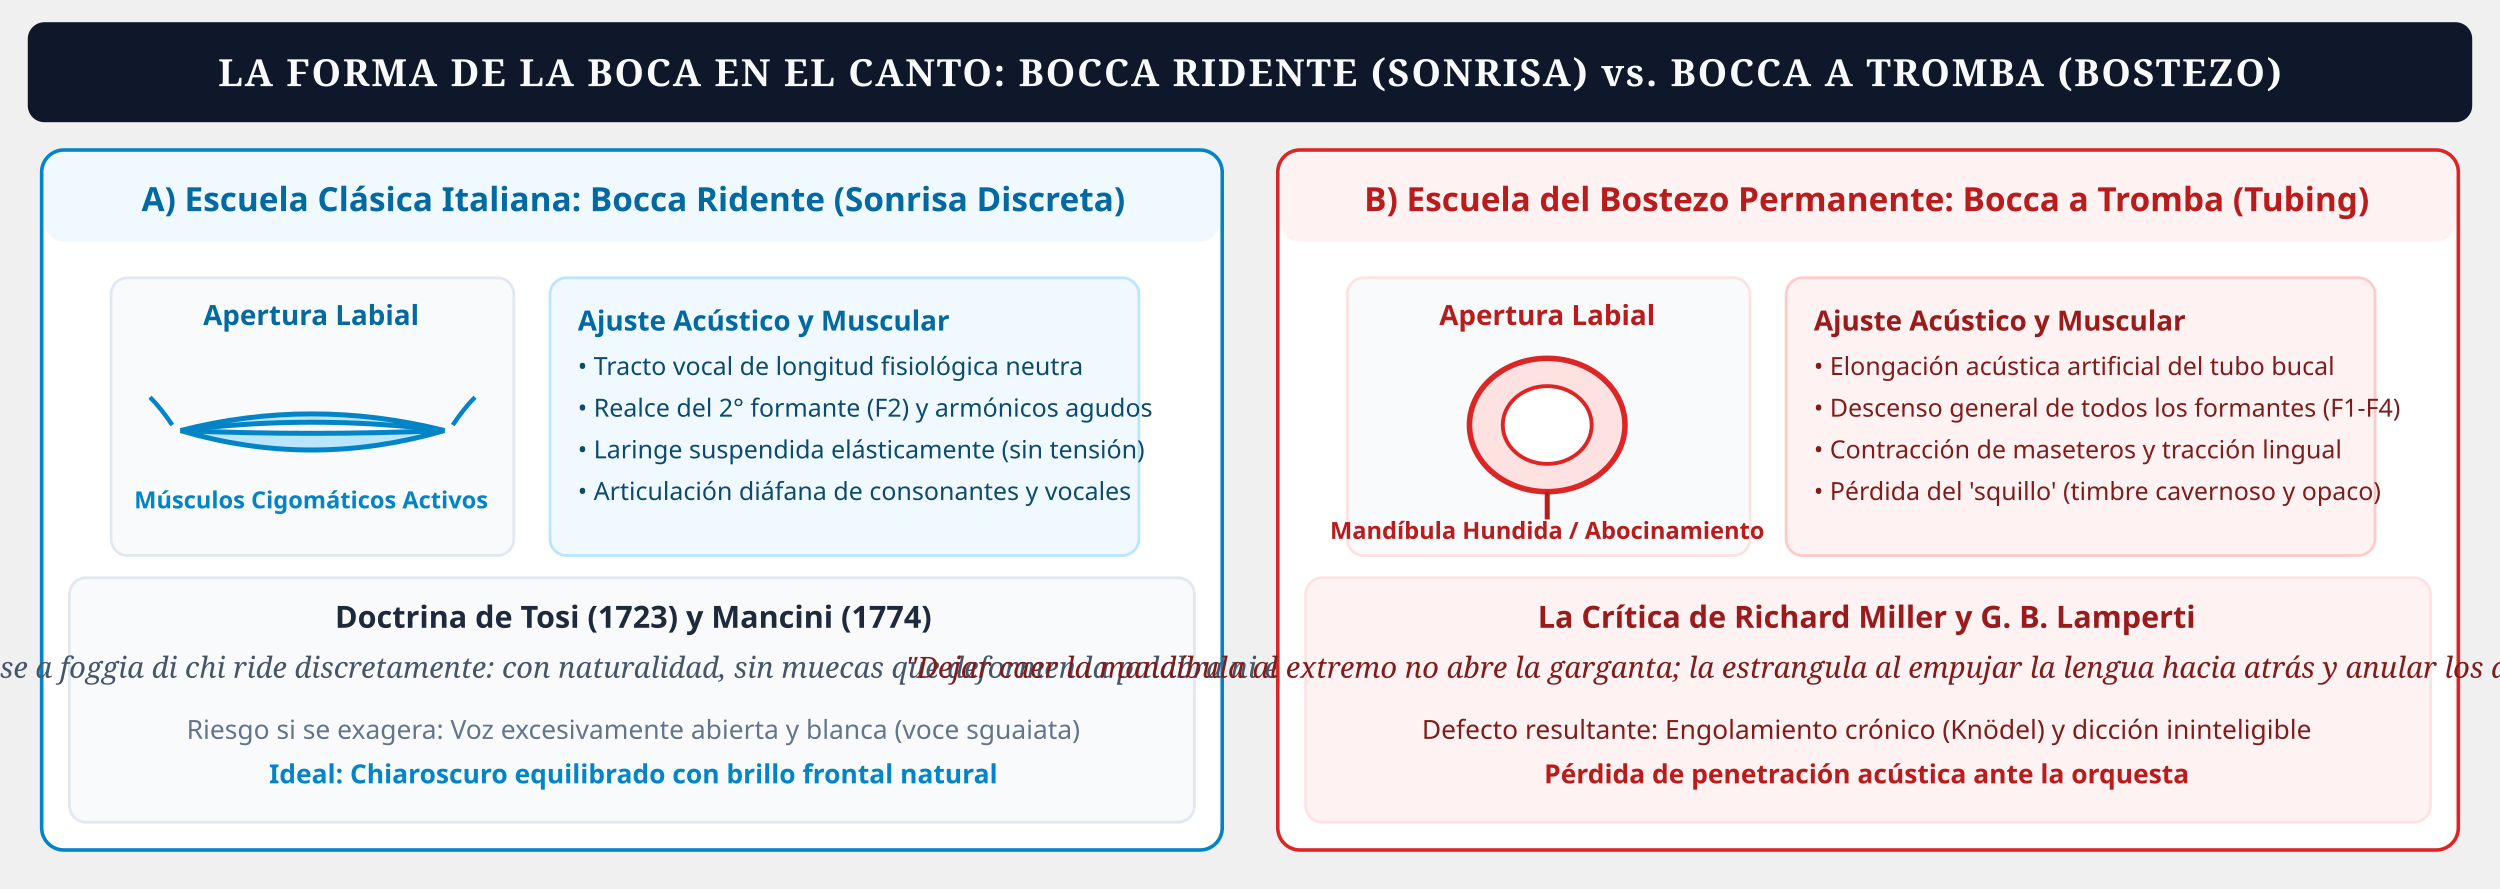
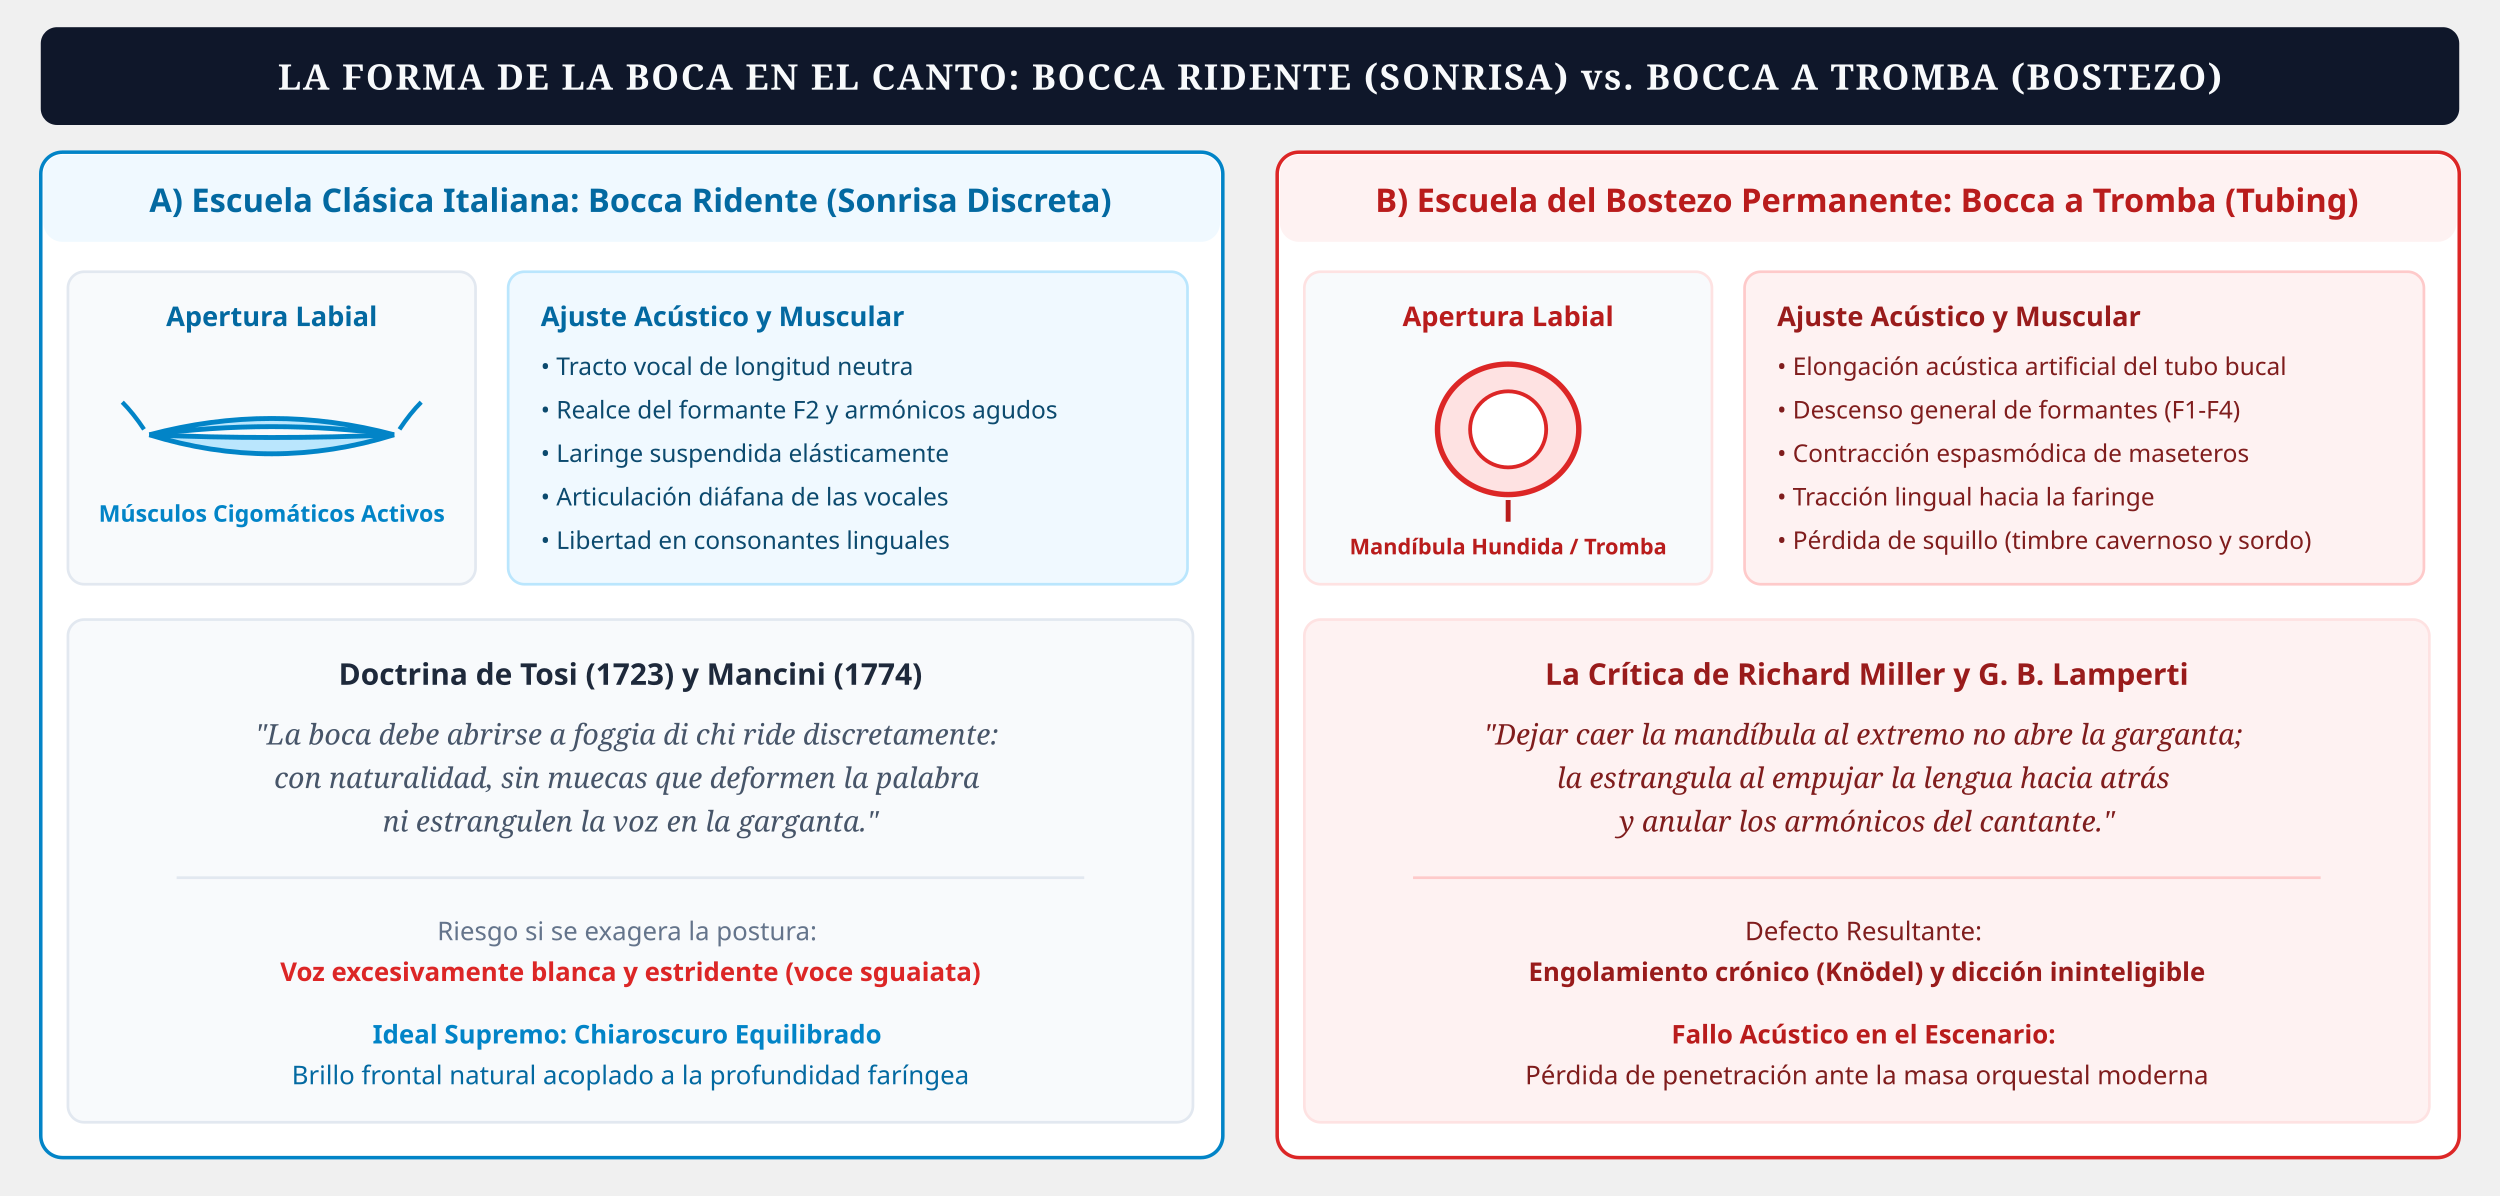
- <svg xmlns="http://www.w3.org/2000/svg" viewBox="0 0 900 320" width="100%" height="auto" style="background:#ffffff; border:1px solid #cbd5e1; border-radius:10px; padding:12px; box-shadow: 0 2px 8px rgba(0,0,0,0.05);">
-   <rect x="10" y="8" width="880" height="36" rx="6" fill="#0f172a" />
-   <text x="450" y="31" text-anchor="middle" font-family="'Cinzel', serif" font-size="13.5" font-weight="700" fill="#f8fafc" letter-spacing="0.05em">LA FORMA DE LA BOCA EN EL CANTO: BOCCA RIDENTE (SONRISA) vs. BOCCA A TROMBA (BOSTEZO)</text>
-   <rect x="15" y="54" width="425" height="252" rx="8" fill="#ffffff" stroke="#0284c7" stroke-width="1.3" />
-   <rect x="16" y="55" width="423" height="32" rx="7" fill="#f0f9ff" />
-   <text x="228" y="76" text-anchor="middle" font-family="'Plus Jakarta Sans', sans-serif" font-weight="700" font-size="12" fill="#0369a1">A) Escuela Clásica Italiana: Bocca Ridente (Sonrisa Discreta)</text>
-   <g transform="translate(30, 95)">
-     <rect x="10" y="5" width="145" height="100" rx="6" fill="#f8fafc" stroke="#e2e8f0" />
-     <text x="82" y="22" text-anchor="middle" font-family="'Plus Jakarta Sans', sans-serif" font-size="10" font-weight="700" fill="#0369a1">Apertura Labial</text>
-     <path d="M 35 60 Q 82 48 130 60 Q 82 54 35 60 Z" fill="#bae6fd" stroke="#0284c7" stroke-width="1.8" />
-     <path d="M 35 60 Q 82 74 130 60 Q 82 62 35 60 Z" fill="#bae6fd" stroke="#0284c7" stroke-width="1.8" />
-     <path d="M 32 58 Q 28 52 24 48" stroke="#0284c7" stroke-width="1.6" fill="none" />
-     <path d="M 133 58 Q 137 52 141 48" stroke="#0284c7" stroke-width="1.6" fill="none" />
-     <text x="82" y="88" text-anchor="middle" font-family="'Plus Jakarta Sans', sans-serif" font-size="8.5" font-weight="600" fill="#0284c7">Músculos Cigomáticos Activos</text>
-     <rect x="168" y="5" width="212" height="100" rx="6" fill="#f0f9ff" stroke="#bae6fd" />
-     <text x="178" y="24" font-family="'Plus Jakarta Sans', sans-serif" font-size="10" font-weight="700" fill="#0369a1">Ajuste Acústico y Muscular</text>
-     <text x="178" y="40" font-family="'Plus Jakarta Sans', sans-serif" font-size="9" fill="#0c4a6e">• Tracto vocal de longitud fisiológica neutra</text>
-     <text x="178" y="55" font-family="'Plus Jakarta Sans', sans-serif" font-size="9" fill="#0c4a6e">• Realce del 2° formante (F2) y armónicos agudos</text>
-     <text x="178" y="70" font-family="'Plus Jakarta Sans', sans-serif" font-size="9" fill="#0c4a6e">• Laringe suspendida elásticamente (sin tensión)</text>
-     <text x="178" y="85" font-family="'Plus Jakarta Sans', sans-serif" font-size="9" fill="#0c4a6e">• Articulación diáfana de consonantes y vocales</text>
+ <svg xmlns="http://www.w3.org/2000/svg" viewBox="0 0 920 440" width="100%" height="auto" style="background:#ffffff; border:1px solid #cbd5e1; border-radius:10px; padding:12px; box-shadow: 0 2px 8px rgba(0,0,0,0.05);">
+   <rect x="15" y="10" width="890" height="36" rx="6" fill="#0f172a" />
+   <text x="460" y="33" text-anchor="middle" font-family="'Cinzel', serif" font-size="13" font-weight="700" fill="#f8fafc" letter-spacing="0.05em">LA FORMA DE LA BOCA EN EL CANTO: BOCCA RIDENTE (SONRISA) vs. BOCCA A TROMBA (BOSTEZO)</text>
+   <rect x="15" y="56" width="435" height="370" rx="8" fill="#ffffff" stroke="#0284c7" stroke-width="1.3" />
+   <rect x="16" y="57" width="433" height="32" rx="7" fill="#f0f9ff" />
+   <text x="232" y="78" text-anchor="middle" font-family="'Plus Jakarta Sans', sans-serif" font-weight="700" font-size="12" fill="#0369a1">A) Escuela Clásica Italiana: Bocca Ridente (Sonrisa Discreta)</text>
+   <g transform="translate(25, 100)">
+     <rect x="0" y="0" width="150" height="115" rx="6" fill="#f8fafc" stroke="#e2e8f0" />
+     <text x="75" y="20" text-anchor="middle" font-family="'Plus Jakarta Sans', sans-serif" font-size="10" font-weight="700" fill="#0369a1">Apertura Labial</text>
+     <path d="M 30 60 Q 75 48 120 60 Q 75 54 30 60 Z" fill="#bae6fd" stroke="#0284c7" stroke-width="1.8" />
+     <path d="M 30 60 Q 75 74 120 60 Q 75 62 30 60 Z" fill="#bae6fd" stroke="#0284c7" stroke-width="1.8" />
+     <path d="M 28 58 Q 24 52 20 48" stroke="#0284c7" stroke-width="1.6" fill="none" />
+     <path d="M 122 58 Q 126 52 130 48" stroke="#0284c7" stroke-width="1.6" fill="none" />
+     <text x="75" y="92" text-anchor="middle" font-family="'Plus Jakarta Sans', sans-serif" font-size="8.5" font-weight="600" fill="#0284c7">Músculos Cigomáticos Activos</text>
+     <rect x="162" y="0" width="250" height="115" rx="6" fill="#f0f9ff" stroke="#bae6fd" />
+     <text x="174" y="20" font-family="'Plus Jakarta Sans', sans-serif" font-size="10" font-weight="700" fill="#0369a1">Ajuste Acústico y Muscular</text>
+     <text x="174" y="38" font-family="'Plus Jakarta Sans', sans-serif" font-size="9" fill="#0c4a6e">• Tracto vocal de longitud neutra</text>
+     <text x="174" y="54" font-family="'Plus Jakarta Sans', sans-serif" font-size="9" fill="#0c4a6e">• Realce del formante F2 y armónicos agudos</text>
+     <text x="174" y="70" font-family="'Plus Jakarta Sans', sans-serif" font-size="9" fill="#0c4a6e">• Laringe suspendida elásticamente</text>
+     <text x="174" y="86" font-family="'Plus Jakarta Sans', sans-serif" font-size="9" fill="#0c4a6e">• Articulación diáfana de las vocales</text>
+     <text x="174" y="102" font-family="'Plus Jakarta Sans', sans-serif" font-size="9" fill="#0c4a6e">• Libertad en consonantes linguales</text>
  </g>
-   <rect x="25" y="208" width="405" height="88" rx="6" fill="#f8fafc" stroke="#e2e8f0" />
-   <text x="228" y="226" text-anchor="middle" font-family="'Plus Jakarta Sans', sans-serif" font-size="11" font-weight="700" fill="#1e293b">Doctrina de Tosi (1723) y Mancini (1774)</text>
-   <text x="228" y="244" text-anchor="middle" font-family="'Newsreader', serif" font-style="italic" font-size="10.5" fill="#475569">"La boca debe abrirse a foggia di chi ride discretamente: con naturalidad, sin muecas que deformen la palabra ni estrangulen la voz."</text>
-   <text x="228" y="266" text-anchor="middle" font-family="'Plus Jakarta Sans', sans-serif" font-size="9.5" fill="#64748b">Riesgo si se exagera: Voz excesivamente abierta y blanca (voce sguaiata)</text>
-   <text x="228" y="282" text-anchor="middle" font-family="'Plus Jakarta Sans', sans-serif" font-size="9.5" font-weight="600" fill="#0284c7">Ideal: Chiaroscuro equilibrado con brillo frontal natural</text>
-   <rect x="460" y="54" width="425" height="252" rx="8" fill="#ffffff" stroke="#dc2626" stroke-width="1.3" />
-   <rect x="461" y="55" width="423" height="32" rx="7" fill="#fef2f2" />
-   <text x="672" y="76" text-anchor="middle" font-family="'Plus Jakarta Sans', sans-serif" font-weight="700" font-size="12" fill="#b91c1c">B) Escuela del Bostezo Permanente: Bocca a Tromba (Tubing)</text>
-   <g transform="translate(475, 95)">
-     <rect x="10" y="5" width="145" height="100" rx="6" fill="#f8fafc" stroke="#fee2e2" />
-     <text x="82" y="22" text-anchor="middle" font-family="'Plus Jakarta Sans', sans-serif" font-size="10" font-weight="700" fill="#b91c1c">Apertura Labial</text>
-     <ellipse cx="82" cy="58" rx="28" ry="24" fill="#fee2e2" stroke="#dc2626" stroke-width="2" />
-     <ellipse cx="82" cy="58" rx="16" ry="14" fill="#ffffff" stroke="#dc2626" stroke-width="1.4" />
-     <path d="M 82 82 L 82 92" stroke="#b91c1c" stroke-width="1.8" marker-end="url(#arrow)" />
-     <text x="82" y="99" text-anchor="middle" font-family="'Plus Jakarta Sans', sans-serif" font-size="8.5" font-weight="600" fill="#b91c1c">Mandíbula Hundida / Abocinamiento</text>
-     <rect x="168" y="5" width="212" height="100" rx="6" fill="#fef2f2" stroke="#fecaca" />
-     <text x="178" y="24" font-family="'Plus Jakarta Sans', sans-serif" font-size="10" font-weight="700" fill="#991b1b">Ajuste Acústico y Muscular</text>
-     <text x="178" y="40" font-family="'Plus Jakarta Sans', sans-serif" font-size="9" fill="#7f1d1d">• Elongación acústica artificial del tubo bucal</text>
-     <text x="178" y="55" font-family="'Plus Jakarta Sans', sans-serif" font-size="9" fill="#7f1d1d">• Descenso general de todos los formantes (F1-F4)</text>
-     <text x="178" y="70" font-family="'Plus Jakarta Sans', sans-serif" font-size="9" fill="#7f1d1d">• Contracción de maseteros y tracción lingual</text>
-     <text x="178" y="85" font-family="'Plus Jakarta Sans', sans-serif" font-size="9" fill="#7f1d1d">• Pérdida del 'squillo' (timbre cavernoso y opaco)</text>
+   <g transform="translate(25, 228)">
+     <rect x="0" y="0" width="414" height="185" rx="6" fill="#f8fafc" stroke="#e2e8f0" />
+     <text x="207" y="24" text-anchor="middle" font-family="'Plus Jakarta Sans', sans-serif" font-size="11" font-weight="700" fill="#1e293b">Doctrina de Tosi (1723) y Mancini (1774)</text>
+     <text x="207" y="46" text-anchor="middle" font-family="'Newsreader', serif" font-style="italic" font-size="10.5" fill="#475569">
+       <tspan x="207" dy="0">"La boca debe abrirse a foggia di chi ride discretamente:</tspan>
+       <tspan x="207" dy="16">con naturalidad, sin muecas que deformen la palabra</tspan>
+       <tspan x="207" dy="16">ni estrangulen la voz en la garganta."</tspan>
+     </text>
+     <line x1="40" y1="95" x2="374" y2="95" stroke="#e2e8f0" stroke-width="1" />
+     <text x="207" y="118" text-anchor="middle" font-family="'Plus Jakarta Sans', sans-serif" font-size="9.5" fill="#64748b">
+       <tspan x="207" dy="0">Riesgo si se exagera la postura:</tspan>
+       <tspan x="207" dy="15" font-weight="600" fill="#dc2626">Voz excesivamente blanca y estridente (voce sguaiata)</tspan>
+     </text>
+     <text x="207" y="156" text-anchor="middle" font-family="'Plus Jakarta Sans', sans-serif" font-size="9.5" font-weight="700" fill="#0284c7">
+       <tspan x="207" dy="0">Ideal Supremo: Chiaroscuro Equilibrado</tspan>
+       <tspan x="207" dy="15" font-weight="500" fill="#0369a1">Brillo frontal natural acoplado a la profundidad faríngea</tspan>
+     </text>
  </g>
-   <rect x="470" y="208" width="405" height="88" rx="6" fill="#fef2f2" stroke="#fee2e2" />
-   <text x="672" y="226" text-anchor="middle" font-family="'Plus Jakarta Sans', sans-serif" font-size="11" font-weight="700" fill="#991b1b">La Crítica de Richard Miller y G. B. Lamperti</text>
-   <text x="672" y="244" text-anchor="middle" font-family="'Newsreader', serif" font-style="italic" font-size="10.5" fill="#7f1d1d">"Dejar caer la mandíbula al extremo no abre la garganta; la estrangula al empujar la lengua hacia atrás y anular los armónicos del cantante."</text>
-   <text x="672" y="266" text-anchor="middle" font-family="'Plus Jakarta Sans', sans-serif" font-size="9.5" fill="#7f1d1d">Defecto resultante: Engolamiento crónico (Knödel) y dicción ininteligible</text>
-   <text x="672" y="282" text-anchor="middle" font-family="'Plus Jakarta Sans', sans-serif" font-size="9.5" font-weight="600" fill="#b91c1c">Pérdida de penetración acústica ante la orquesta</text>
+   <rect x="470" y="56" width="435" height="370" rx="8" fill="#ffffff" stroke="#dc2626" stroke-width="1.3" />
+   <rect x="471" y="57" width="433" height="32" rx="7" fill="#fef2f2" />
+   <text x="687" y="78" text-anchor="middle" font-family="'Plus Jakarta Sans', sans-serif" font-weight="700" font-size="12" fill="#b91c1c">B) Escuela del Bostezo Permanente: Bocca a Tromba (Tubing)</text>
+   <g transform="translate(480, 100)">
+     <rect x="0" y="0" width="150" height="115" rx="6" fill="#f8fafc" stroke="#fee2e2" />
+     <text x="75" y="20" text-anchor="middle" font-family="'Plus Jakarta Sans', sans-serif" font-size="10" font-weight="700" fill="#b91c1c">Apertura Labial</text>
+     <ellipse cx="75" cy="58" rx="26" ry="24" fill="#fee2e2" stroke="#dc2626" stroke-width="2" />
+     <ellipse cx="75" cy="58" rx="14" ry="14" fill="#ffffff" stroke="#dc2626" stroke-width="1.4" />
+     <path d="M 75 84 L 75 92" stroke="#b91c1c" stroke-width="1.8" />
+     <text x="75" y="104" text-anchor="middle" font-family="'Plus Jakarta Sans', sans-serif" font-size="8" font-weight="600" fill="#b91c1c">Mandíbula Hundida / Tromba</text>
+     <rect x="162" y="0" width="250" height="115" rx="6" fill="#fef2f2" stroke="#fecaca" />
+     <text x="174" y="20" font-family="'Plus Jakarta Sans', sans-serif" font-size="10" font-weight="700" fill="#991b1b">Ajuste Acústico y Muscular</text>
+     <text x="174" y="38" font-family="'Plus Jakarta Sans', sans-serif" font-size="9" fill="#7f1d1d">• Elongación acústica artificial del tubo bucal</text>
+     <text x="174" y="54" font-family="'Plus Jakarta Sans', sans-serif" font-size="9" fill="#7f1d1d">• Descenso general de formantes (F1-F4)</text>
+     <text x="174" y="70" font-family="'Plus Jakarta Sans', sans-serif" font-size="9" fill="#7f1d1d">• Contracción espasmódica de maseteros</text>
+     <text x="174" y="86" font-family="'Plus Jakarta Sans', sans-serif" font-size="9" fill="#7f1d1d">• Tracción lingual hacia la faringe</text>
+     <text x="174" y="102" font-family="'Plus Jakarta Sans', sans-serif" font-size="9" fill="#7f1d1d">• Pérdida de squillo (timbre cavernoso y sordo)</text>
+   </g>
+   <g transform="translate(480, 228)">
+     <rect x="0" y="0" width="414" height="185" rx="6" fill="#fef2f2" stroke="#fee2e2" />
+     <text x="207" y="24" text-anchor="middle" font-family="'Plus Jakarta Sans', sans-serif" font-size="11" font-weight="700" fill="#991b1b">La Crítica de Richard Miller y G. B. Lamperti</text>
+     <text x="207" y="46" text-anchor="middle" font-family="'Newsreader', serif" font-style="italic" font-size="10.5" fill="#7f1d1d">
+       <tspan x="207" dy="0">"Dejar caer la mandíbula al extremo no abre la garganta;</tspan>
+       <tspan x="207" dy="16">la estrangula al empujar la lengua hacia atrás</tspan>
+       <tspan x="207" dy="16">y anular los armónicos del cantante."</tspan>
+     </text>
+     <line x1="40" y1="95" x2="374" y2="95" stroke="#fecaca" stroke-width="1" />
+     <text x="207" y="118" text-anchor="middle" font-family="'Plus Jakarta Sans', sans-serif" font-size="9.5" fill="#7f1d1d">
+       <tspan x="207" dy="0">Defecto Resultante:</tspan>
+       <tspan x="207" dy="15" font-weight="600" fill="#991b1b">Engolamiento crónico (Knödel) y dicción ininteligible</tspan>
+     </text>
+     <text x="207" y="156" text-anchor="middle" font-family="'Plus Jakarta Sans', sans-serif" font-size="9.5" font-weight="700" fill="#b91c1c">
+       <tspan x="207" dy="0">Fallo Acústico en el Escenario:</tspan>
+       <tspan x="207" dy="15" font-weight="500" fill="#7f1d1d">Pérdida de penetración ante la masa orquestal moderna</tspan>
+     </text>
+   </g>
</svg>
